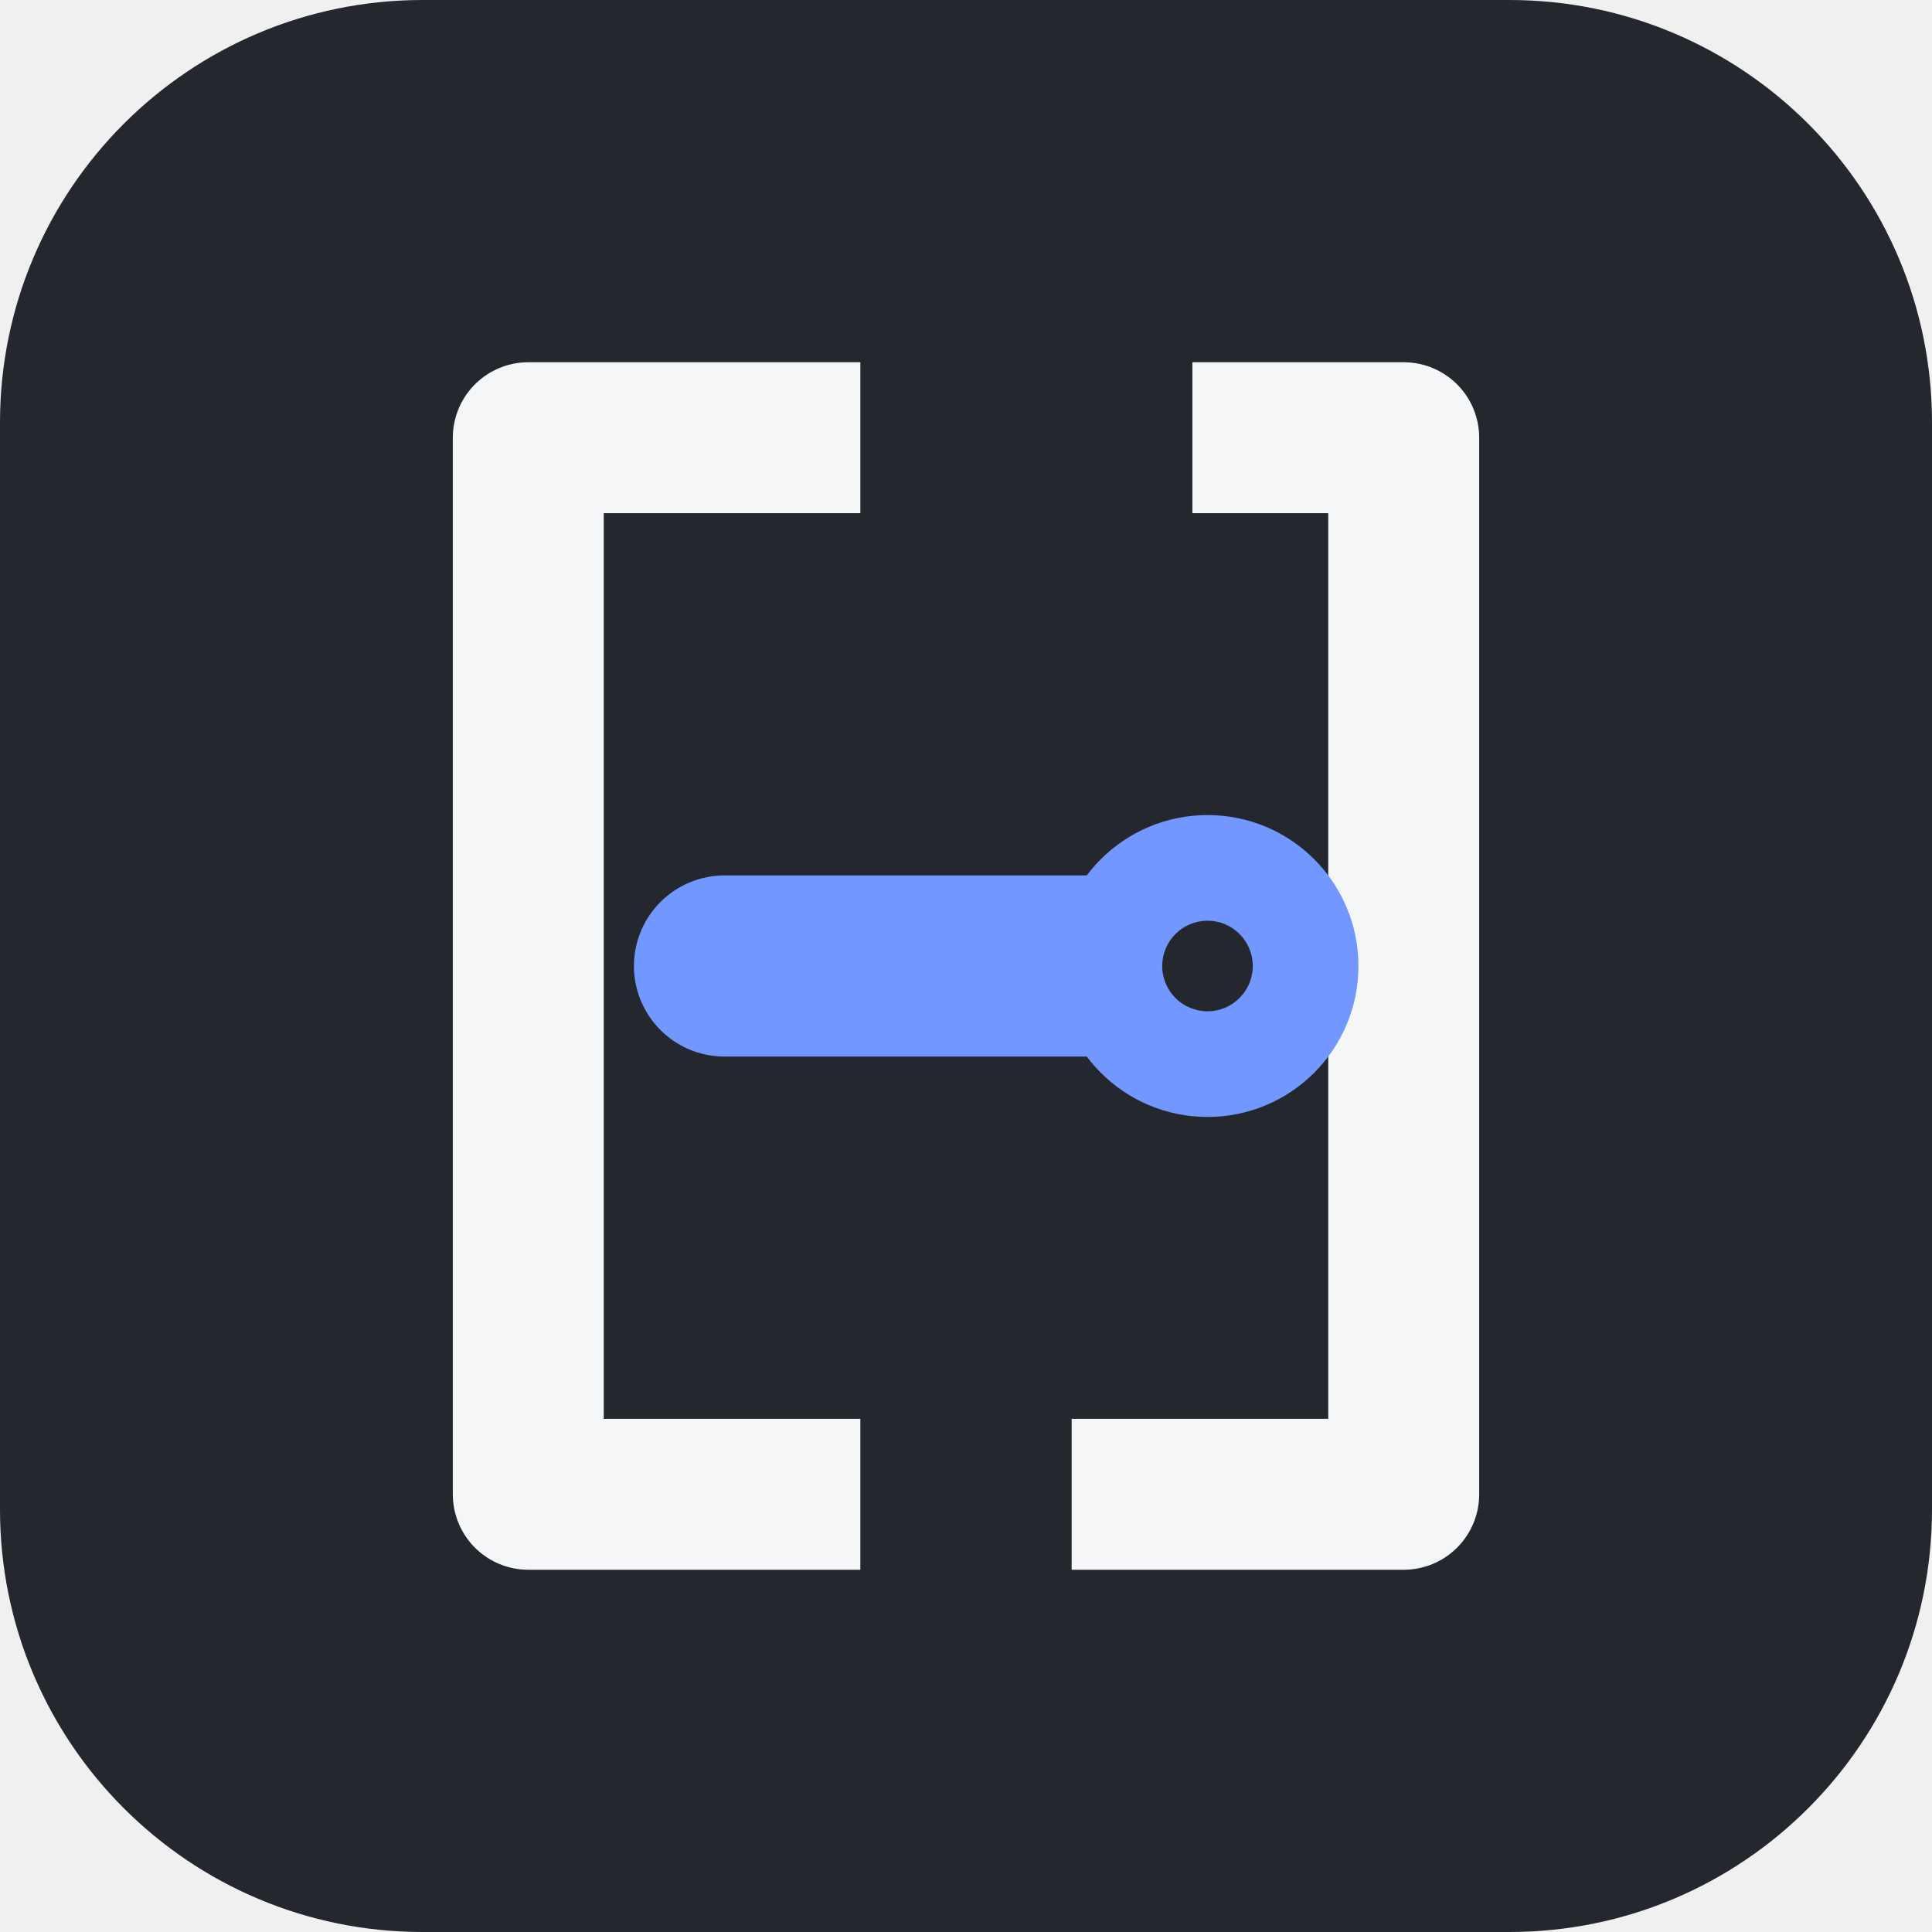
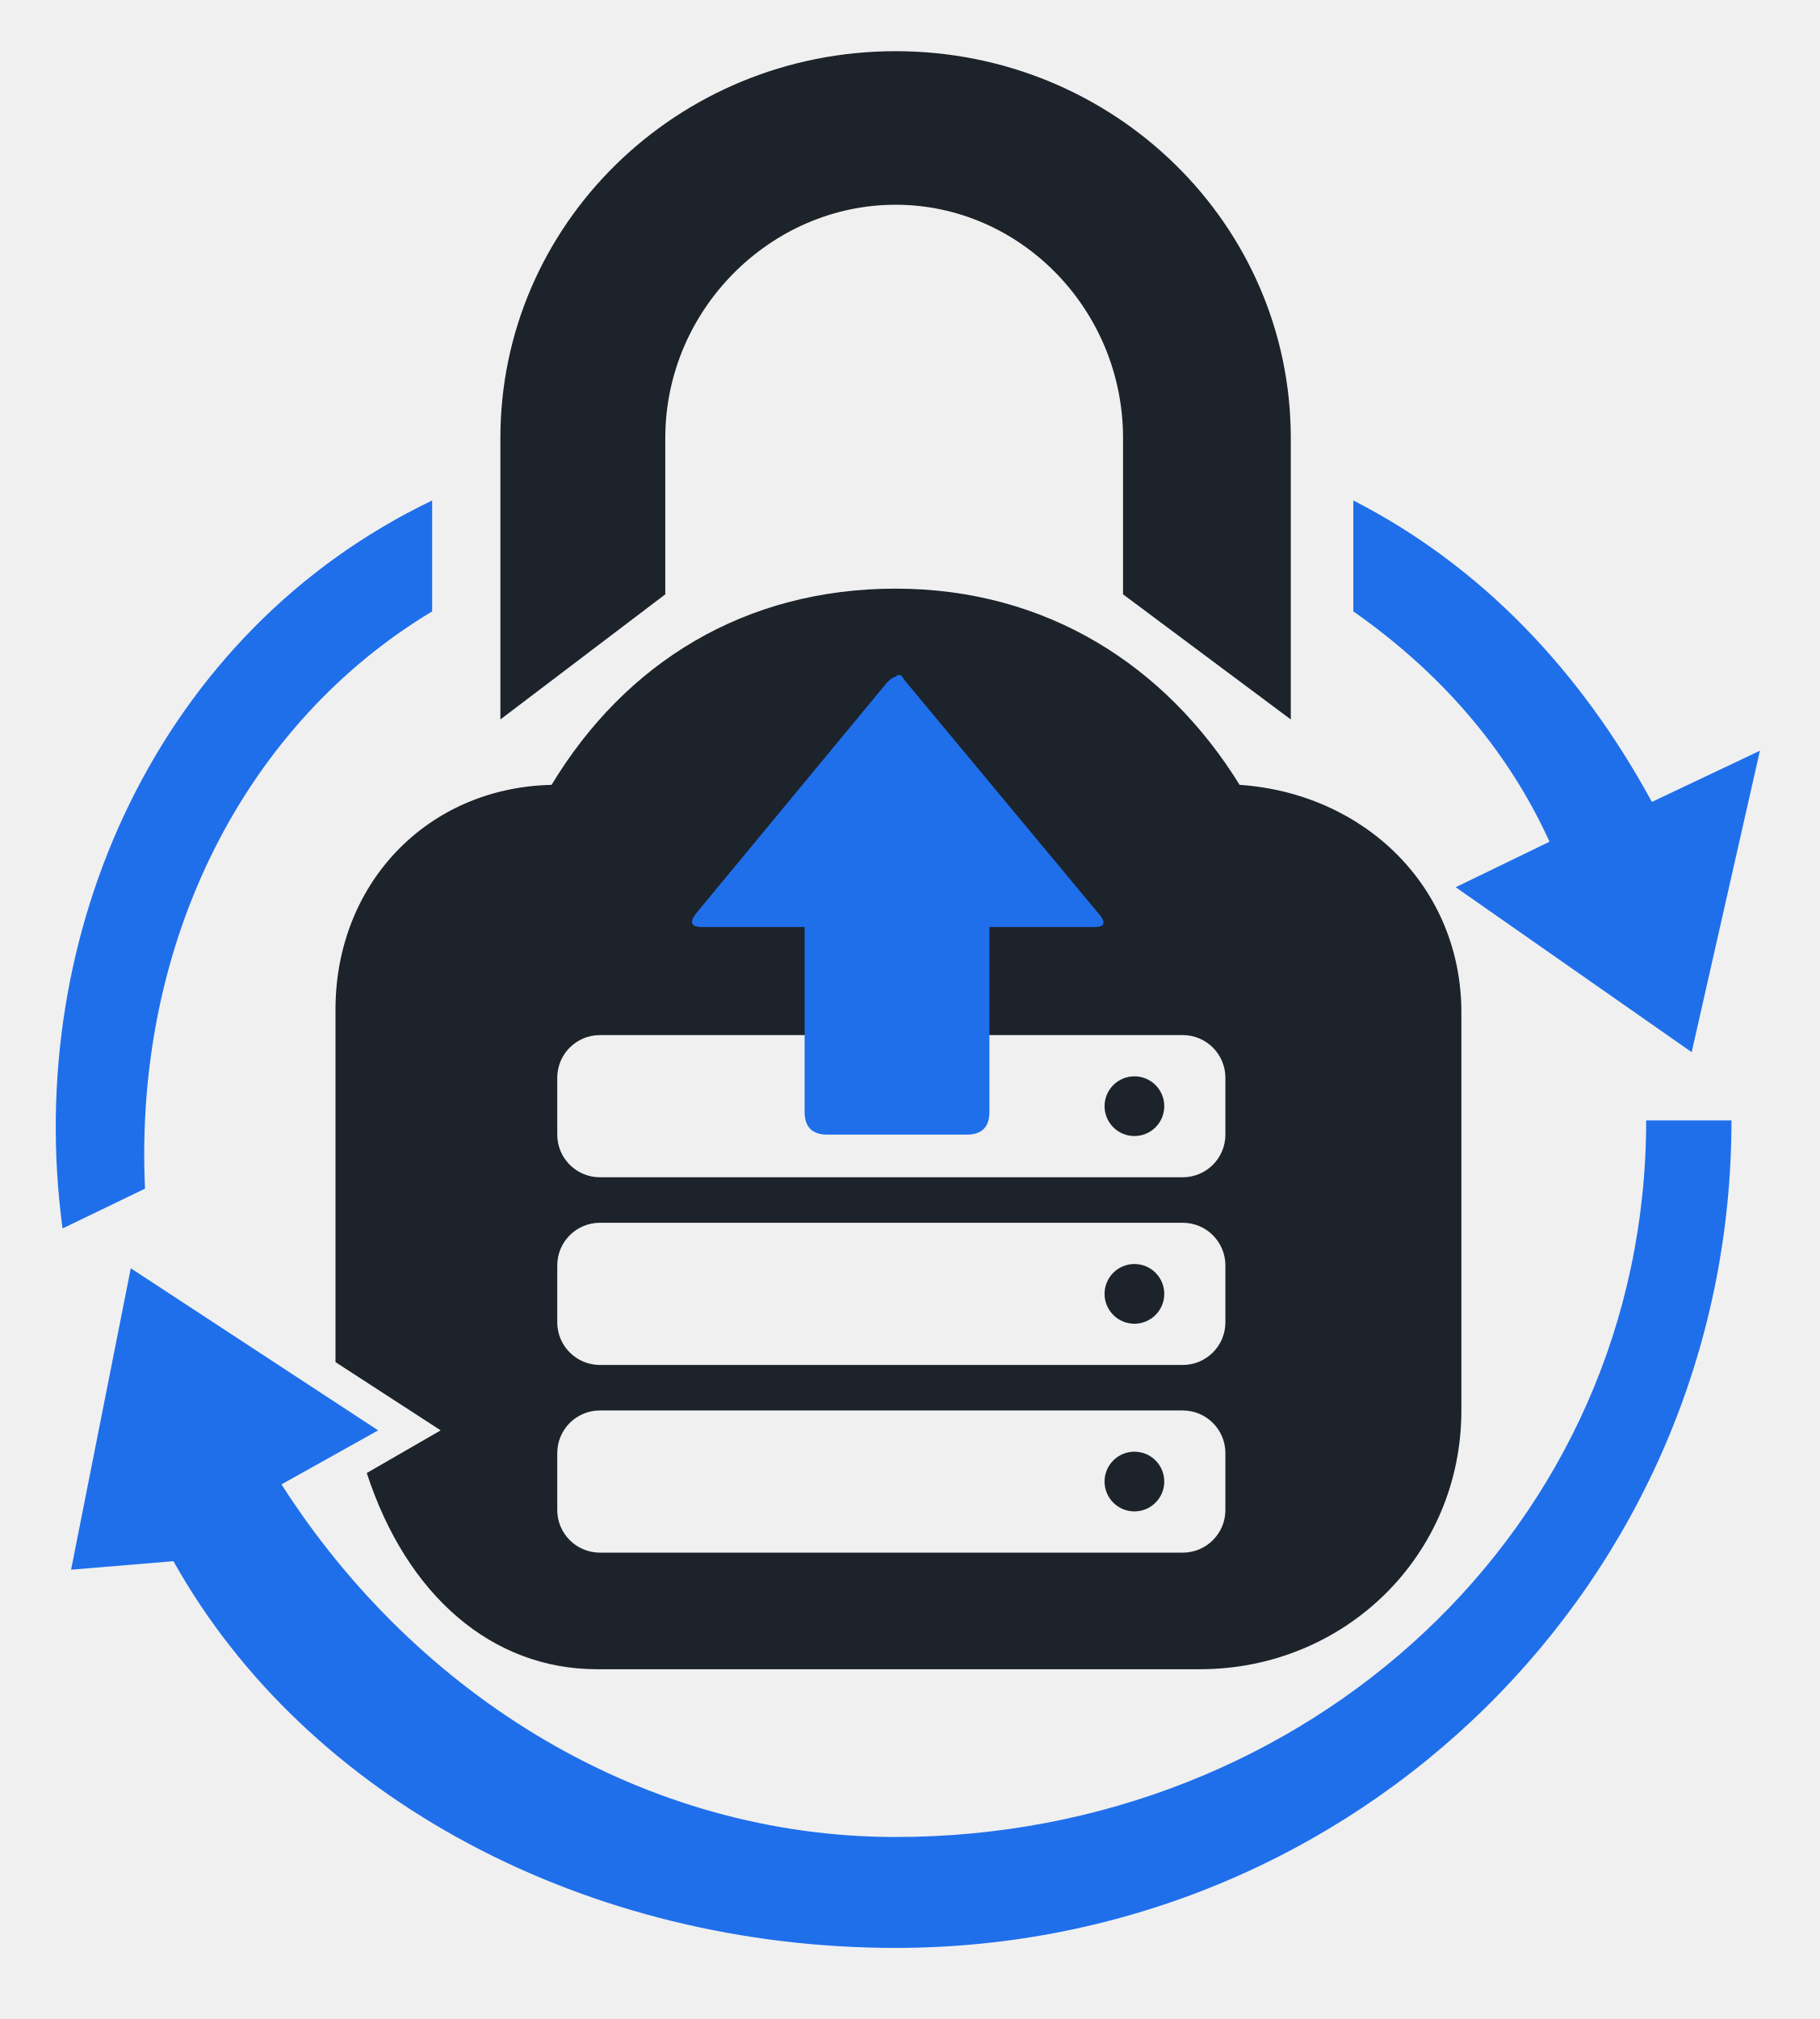
- <svg xmlns="http://www.w3.org/2000/svg" width="128" height="128" viewBox="0 0 128 128" fill="none" role="img" aria-labelledby="title desc">
-   <rect width="128" height="128" rx="28" fill="#24272E" />
-   <path d="M57 29H35V99H57M79 29H93V99H71" stroke="#F5F6F8" stroke-width="10" stroke-linejoin="round" />
-   <path d="M48 64H80" stroke="#7298FF" stroke-width="12" stroke-linecap="round" />
-   <circle cx="80" cy="64" r="10" fill="#7298FF" />
-   <circle cx="80" cy="64" r="3" fill="#24272E" />
+ <svg xmlns="http://www.w3.org/2000/svg" width="640" height="710" viewBox="310 190 640 710" role="img" aria-labelledby="title desc">
+   <defs>
+     <mask id="release-servers" maskUnits="userSpaceOnUse" x="400" y="390" width="450" height="400">
+       <rect x="400" y="390" width="450" height="400" fill="white" />
+       <rect x="506" y="554" width="235" height="50" rx="15" fill="black" />
+       <rect x="506" y="620" width="235" height="50" rx="15" fill="black" />
+       <rect x="506" y="686" width="235" height="50" rx="15" fill="black" />
+     </mask>
+   </defs>
+   <path fill="#1D232A" d="M486 443V344C486 269 548 208 625 208C702 208 764 269 764 344V443L705 399V344C705 299 669 262 625 262C581 262 544 299 544 344V399Z" />
+   <path fill="#1D232A" mask="url(#release-servers)" d="M428 669V545C428 501 460 467 504 466C530 423 572 397 625 397C678 397 720 424 746 466C790 469 824 502 824 546V686C824 737 783 777 732 777H520C483 777 453 751 439 708L465 693Z" />
+   <g fill="#1D232A">
+     <circle cx="709" cy="579" r="10.5" />
+     <circle cx="709" cy="645" r="10.5" />
+     <circle cx="709" cy="711" r="10.5" />
+   </g>
+   <g fill="#1F6FEB">
+     <path d="M625 428C626 427 627 427 628 429L697 512Q700 516 695 516H658V581Q658 589 650 589H601Q593 589 593 581V516H557Q551 516 555 511L622 430Q624 428 625 428Z" />
+     <path d="M462 366V405C397 444 357 520 361 608L332 622C318 518 366 412 462 366Z" />
+     <path d="M786 366V405C816 426 840 453 855 486L822 502L905 560L929 454L891 472C866 426 831 389 786 366Z" />
+     <path d="M889 584H919C919 746 787 875 625 875C517 875 418 823 371 739L335 742L356 636L443 693L409 712C457 787 537 836 625 836C770 836 889 727 889 584Z" />
+   </g>
</svg>
